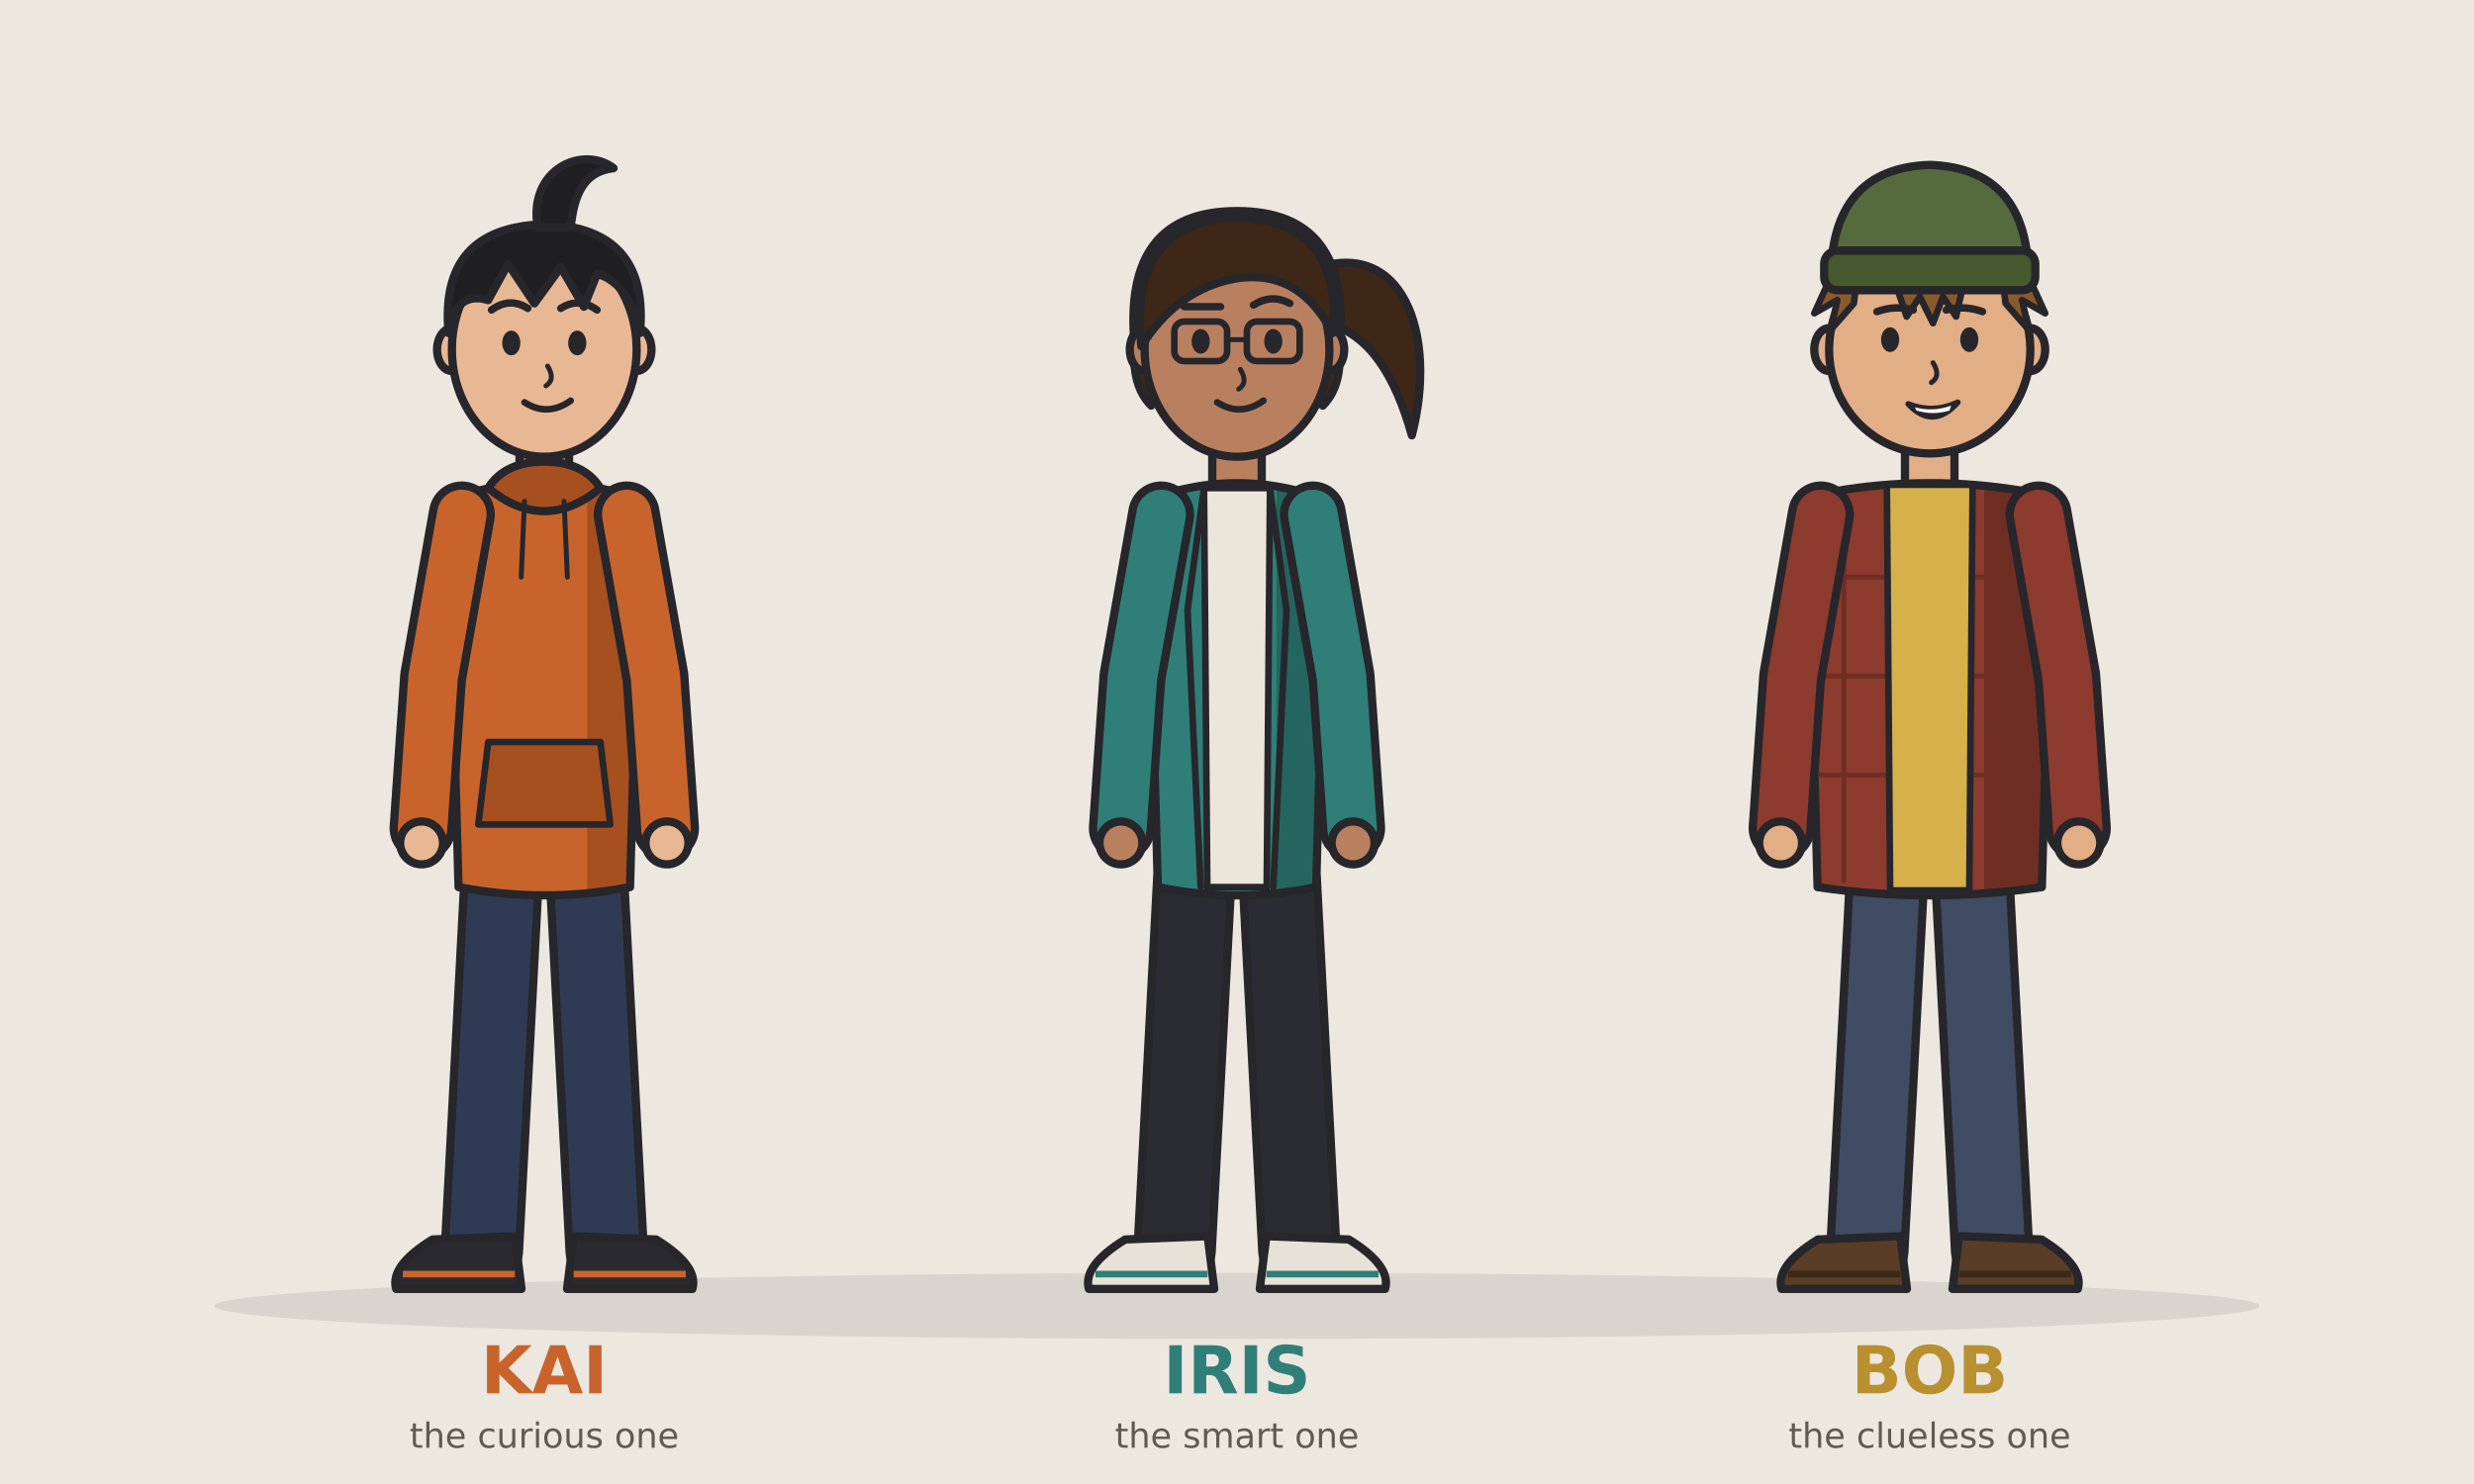
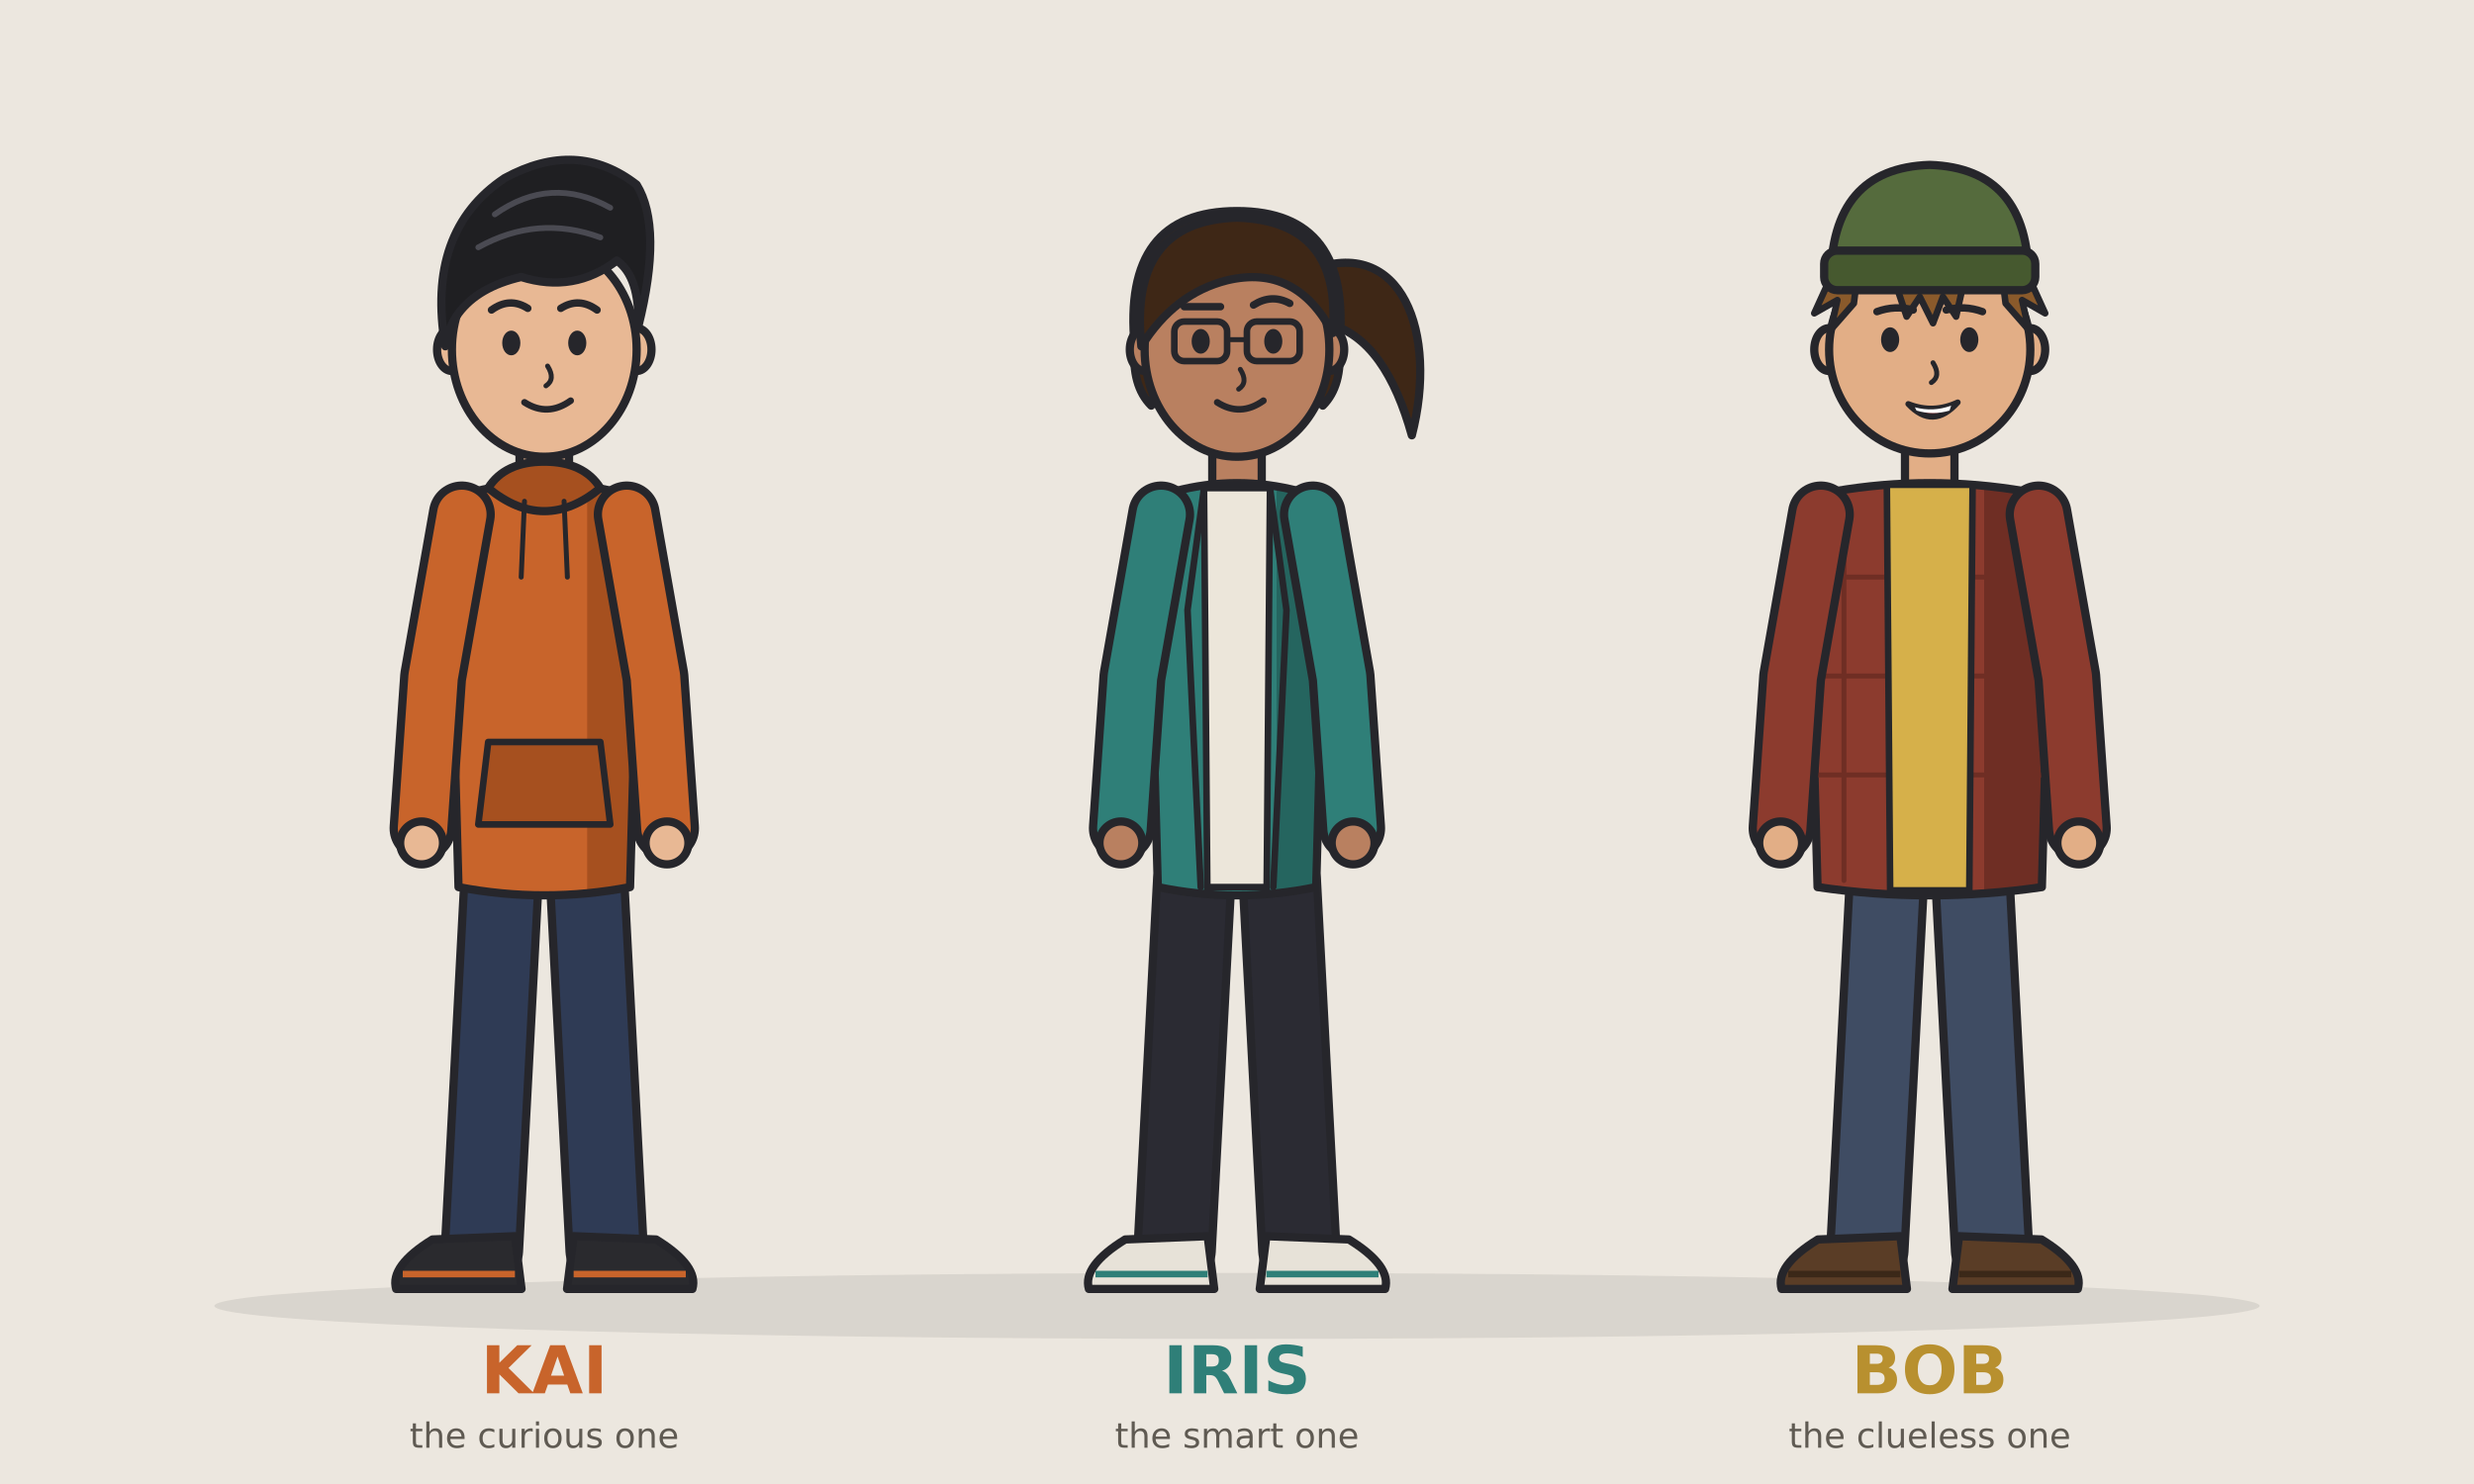
<svg xmlns="http://www.w3.org/2000/svg" viewBox="0 0 1500 900" width="1500" height="900">
  <rect width="1500" height="900" fill="#ece7df" />
  <ellipse cx="750" cy="792" rx="620" ry="20" fill="#000" opacity=".08" />
  <g transform="translate(330 790) scale(1.0 1.0)">
    <path d="M-26.0 -255.0 L-31.9 -143.2 L-37.8 -32.3" fill="none" stroke="#26262b" stroke-width="50" stroke-linecap="round" stroke-linejoin="round" />
    <path d="M-26.0 -255.0 L-31.9 -143.2 L-37.8 -32.3" fill="none" stroke="#2f3b55" stroke-width="40" stroke-linecap="round" stroke-linejoin="round" />
    <path d="M-17.8 -40.3 L-67.8 -38.3 Q-93.8 -22.3 -89.8 -8.3 L-13.8 -8.3 Z" fill="#2a2a2e" stroke="#26262b" stroke-width="5" stroke-linejoin="round" />
    <path d="M-17.8 -17.3 L-85.8 -17.3" stroke="#c8642b" stroke-width="4" />
    <path d="M26.0 -255.0 L31.9 -143.2 L37.8 -32.3" fill="none" stroke="#26262b" stroke-width="50" stroke-linecap="round" stroke-linejoin="round" />
    <path d="M26.0 -255.0 L31.9 -143.2 L37.8 -32.3" fill="none" stroke="#2f3b55" stroke-width="40" stroke-linecap="round" stroke-linejoin="round" />
    <path d="M17.8 -40.3 L67.8 -38.3 Q93.8 -22.3 89.8 -8.3 L13.8 -8.3 Z" fill="#2a2a2e" stroke="#26262b" stroke-width="5" stroke-linejoin="round" />
    <path d="M17.8 -17.3 L85.8 -17.3" stroke="#c8642b" stroke-width="4" />
    <g transform="translate(0 0) rotate(0 0 -255)">
      <rect x="-15" y="-522" width="30" height="36" fill="#e8b894" stroke="#26262b" stroke-width="5" />
      <path d="M-42 -492 Q-58 -490 -58 -470 L-52 -252 Q0 -242 52 -252 L58 -470 Q58 -490 42 -492 Q0 -502 -42 -492 Z" fill="#c8642b" />
      <path d="M26 -496 Q58 -490 58 -470 L52 -252 Q35 -248 26 -247 Z" fill="#a6501f" />
      <path d="M-42 -492 Q-58 -490 -58 -470 L-52 -252 Q0 -242 52 -252 L58 -470 Q58 -490 42 -492 Q0 -502 -42 -492 Z" fill="none" stroke="#26262b" stroke-width="5" stroke-linejoin="round" />
      <path d="M-34 -494 Q0 -466 34 -494 Q24 -510 0 -510 Q-24 -510 -34 -494 Z" fill="#a6501f" stroke="#26262b" stroke-width="5" stroke-linejoin="round" />
      <path d="M-12 -486 L-14 -440 M12 -486 L14 -440" fill="none" stroke="#26262b" stroke-width="3" stroke-linecap="round" stroke-linejoin="round" />
      <path d="M-34 -340 L34 -340 L40 -290 L-40 -290 Z" fill="#a6501f" stroke="#26262b" stroke-width="4" stroke-linejoin="round" />
      <g transform="rotate(0 0 -515)">
        <ellipse cx="-56" cy="-578" rx="9" ry="13" fill="#e8b894" stroke="#26262b" stroke-width="5" />
        <ellipse cx="56" cy="-578" rx="9" ry="13" fill="#e8b894" stroke="#26262b" stroke-width="5" />
        <ellipse cx="0" cy="-578" rx="56" ry="65" fill="#e8b894" stroke="#26262b" stroke-width="5" />
-         <path d="M-58 -588 Q-64 -652 0 -654 Q64 -652 58 -588 Q52 -618 32 -624 L24 -604 L10 -628 L-6 -606 L-22 -630 L-34 -608 Q-54 -614 -58 -588 Z" fill="#1f1f22" stroke="#26262b" stroke-width="5" stroke-linejoin="round" />
-         <path d="M-4 -652 C-10 -688 24 -702 42 -688 C24 -686 18 -672 16 -652 Z" fill="#1f1f22" stroke="#26262b" stroke-width="5" stroke-linejoin="round" />
+         <path d="M-60 -580 Q-72 -650 -24 -682 Q20 -706 56 -678 Q72 -652 57 -592 Q58 -622 44 -632 Q18 -612 -14 -622 Q-40 -616 -52 -600 Q-58 -592 -60 -580 Z" fill="#1f1f22" stroke="#26262b" stroke-width="5" stroke-linejoin="round" />
+         <path d="M-30 -660 Q4 -684 40 -664" fill="none" stroke="#4a4a52" stroke-width="3.5" stroke-linecap="round" stroke-linejoin="round" />
+         <path d="M-40 -640 Q-4 -660 34 -646" fill="none" stroke="#4a4a52" stroke-width="3.5" stroke-linecap="round" stroke-linejoin="round" />
        <ellipse cx="-20.0" cy="-582.0" rx="5.5" ry="7.5" fill="#26262b" />
        <ellipse cx="20.0" cy="-582.0" rx="5.5" ry="7.5" fill="#26262b" />
        <path d="M-10 -603 Q-21 -610 -32 -602" fill="none" stroke="#26262b" stroke-width="4.5" stroke-linecap="round" stroke-linejoin="round" />
        <path d="M10 -603 Q21 -610 32 -602" fill="none" stroke="#26262b" stroke-width="4.5" stroke-linecap="round" stroke-linejoin="round" />
        <path d="M2 -568 Q7 -560 1 -556" fill="none" stroke="#26262b" stroke-width="3" stroke-linecap="round" stroke-linejoin="round" />
        <path d="M-12 -546 Q2 -537 16 -547" fill="none" stroke="#26262b" stroke-width="4" stroke-linecap="round" stroke-linejoin="round" />
      </g>
      <path d="M-50.0 -478.0 L-67.4 -379.5 L-73.8 -287.7" fill="none" stroke="#26262b" stroke-width="40" stroke-linecap="round" stroke-linejoin="round" />
      <path d="M-50.0 -478.0 L-67.4 -379.5 L-73.8 -287.7" fill="none" stroke="#c8642b" stroke-width="30" stroke-linecap="round" stroke-linejoin="round" />
      <circle cx="-74.4" cy="-278.8" r="13" fill="#e8b894" stroke="#26262b" stroke-width="5" />
      <path d="M50.0 -478.0 L67.4 -379.5 L73.8 -287.7" fill="none" stroke="#26262b" stroke-width="40" stroke-linecap="round" stroke-linejoin="round" />
      <path d="M50.0 -478.0 L67.4 -379.5 L73.8 -287.7" fill="none" stroke="#c8642b" stroke-width="30" stroke-linecap="round" stroke-linejoin="round" />
      <circle cx="74.4" cy="-278.8" r="13" fill="#e8b894" stroke="#26262b" stroke-width="5" />
    </g>
  </g>
  <text x="330" y="845" text-anchor="middle" font-family="DejaVu Sans, Arial" font-size="40" fill="#c8642b" font-weight="bold">KAI</text>
  <text x="330" y="878" text-anchor="middle" font-family="DejaVu Sans, Arial" font-size="21" fill="#5f5a52">the curious one</text>
  <g transform="translate(750 790) scale(1.0 1.0)">
    <path d="M-26.0 -255.0 L-31.9 -143.2 L-37.8 -32.3" fill="none" stroke="#26262b" stroke-width="50" stroke-linecap="round" stroke-linejoin="round" />
    <path d="M-26.0 -255.0 L-31.9 -143.2 L-37.8 -32.3" fill="none" stroke="#2b2b33" stroke-width="40" stroke-linecap="round" stroke-linejoin="round" />
    <path d="M-17.8 -40.3 L-67.8 -38.3 Q-93.8 -22.3 -89.8 -8.3 L-13.8 -8.3 Z" fill="#e7e2d8" stroke="#26262b" stroke-width="5" stroke-linejoin="round" />
    <path d="M-17.8 -17.3 L-85.8 -17.3" stroke="#2f7f78" stroke-width="4" />
    <path d="M26.0 -255.0 L31.9 -143.2 L37.8 -32.3" fill="none" stroke="#26262b" stroke-width="50" stroke-linecap="round" stroke-linejoin="round" />
    <path d="M26.0 -255.0 L31.9 -143.2 L37.8 -32.3" fill="none" stroke="#2b2b33" stroke-width="40" stroke-linecap="round" stroke-linejoin="round" />
    <path d="M17.8 -40.3 L67.8 -38.3 Q93.8 -22.3 89.8 -8.3 L13.8 -8.3 Z" fill="#e7e2d8" stroke="#26262b" stroke-width="5" stroke-linejoin="round" />
    <path d="M17.8 -17.3 L85.8 -17.3" stroke="#2f7f78" stroke-width="4" />
    <g transform="translate(0 0) rotate(0 0 -255)">
      <rect x="-15" y="-522" width="30" height="36" fill="#b98060" stroke="#26262b" stroke-width="5" />
      <path d="M-38 -492 Q-54 -490 -54 -470 L-48 -252 Q0 -242 48 -252 L54 -470 Q54 -490 38 -492 Q0 -502 -38 -492 Z" fill="#2f7f78" />
      <path d="M24 -496 Q54 -490 54 -470 L48 -252 Q32 -248 24 -247 Z" fill="#25655f" />
      <path d="M-38 -492 Q-54 -490 -54 -470 L-48 -252 Q0 -242 48 -252 L54 -470 Q54 -490 38 -492 Q0 -502 -38 -492 Z" fill="none" stroke="#26262b" stroke-width="5" stroke-linejoin="round" />
      <path d="M-20 -494 L20 -494 L18 -252 L-18 -252 Z" fill="#ece6da" stroke="#26262b" stroke-width="4" />
      <path d="M-20 -494 L-30 -420 L-22 -252 M20 -494 L30 -420 L22 -252" fill="none" stroke="#26262b" stroke-width="4" stroke-linecap="round" stroke-linejoin="round" />
      <g transform="rotate(0 0 -515)">
        <path d="M44 -626 C100 -648 122 -588 106 -526 C96 -562 80 -588 54 -594 Z" fill="#3e2716" stroke="#26262b" stroke-width="5" stroke-linejoin="round" />
        <path d="M-62 -580 Q-70 -662 0 -662 Q70 -662 62 -580 Q64 -556 52 -544 Q46 -566 40 -578 L-40 -578 Q-46 -566 -52 -544 Q-64 -556 -62 -580 Z" fill="#3e2716" stroke="#26262b" stroke-width="5" stroke-linejoin="round" />
        <ellipse cx="-56" cy="-578" rx="9" ry="13" fill="#b98060" stroke="#26262b" stroke-width="5" />
        <ellipse cx="56" cy="-578" rx="9" ry="13" fill="#b98060" stroke="#26262b" stroke-width="5" />
        <ellipse cx="0" cy="-578" rx="56" ry="65" fill="#b98060" stroke="#26262b" stroke-width="5" />
        <path d="M-58 -580 Q-66 -656 0 -658 Q64 -656 58 -588 Q36 -630 -6 -620 Q-38 -612 -58 -580 Z" fill="#3e2716" stroke="#26262b" stroke-width="5" stroke-linejoin="round" />
        <ellipse cx="-22.0" cy="-583.0" rx="5.5" ry="7.5" fill="#26262b" />
        <ellipse cx="22.0" cy="-583.0" rx="5.5" ry="7.5" fill="#26262b" />
        <rect x="-38" y="-595" width="32" height="24" rx="6" fill="none" stroke="#26262b" stroke-width="4" />
        <rect x="6" y="-595" width="32" height="24" rx="6" fill="none" stroke="#26262b" stroke-width="4" />
        <path d="M-6 -584 L6 -584" fill="none" stroke="#26262b" stroke-width="3" stroke-linecap="round" stroke-linejoin="round" />
        <path d="M-10 -604 Q-21 -604 -32 -604" fill="none" stroke="#26262b" stroke-width="4.5" stroke-linecap="round" stroke-linejoin="round" />
        <path d="M10 -605 Q21 -612 32 -606" fill="none" stroke="#26262b" stroke-width="4.5" stroke-linecap="round" stroke-linejoin="round" />
        <path d="M2 -566 Q7 -558 1 -554" fill="none" stroke="#26262b" stroke-width="3" stroke-linecap="round" stroke-linejoin="round" />
        <path d="M-12 -546 Q2 -537 16 -547" fill="none" stroke="#26262b" stroke-width="4" stroke-linecap="round" stroke-linejoin="round" />
      </g>
      <path d="M-46.0 -478.0 L-63.4 -379.5 L-69.8 -287.7" fill="none" stroke="#26262b" stroke-width="40" stroke-linecap="round" stroke-linejoin="round" />
      <path d="M-46.0 -478.0 L-63.4 -379.5 L-69.8 -287.7" fill="none" stroke="#2f7f78" stroke-width="30" stroke-linecap="round" stroke-linejoin="round" />
      <circle cx="-70.4" cy="-278.8" r="13" fill="#b98060" stroke="#26262b" stroke-width="5" />
      <path d="M46.0 -478.0 L63.4 -379.5 L69.8 -287.7" fill="none" stroke="#26262b" stroke-width="40" stroke-linecap="round" stroke-linejoin="round" />
      <path d="M46.0 -478.0 L63.4 -379.5 L69.8 -287.7" fill="none" stroke="#2f7f78" stroke-width="30" stroke-linecap="round" stroke-linejoin="round" />
      <circle cx="70.4" cy="-278.8" r="13" fill="#b98060" stroke="#26262b" stroke-width="5" />
    </g>
  </g>
  <text x="750" y="845" text-anchor="middle" font-family="DejaVu Sans, Arial" font-size="40" fill="#2f7f78" font-weight="bold">IRIS</text>
  <text x="750" y="878" text-anchor="middle" font-family="DejaVu Sans, Arial" font-size="21" fill="#5f5a52">the smart one</text>
  <g transform="translate(1170 790) scale(1.0 1.0)">
    <path d="M-26.0 -255.0 L-31.9 -143.2 L-37.8 -32.3" fill="none" stroke="#26262b" stroke-width="50" stroke-linecap="round" stroke-linejoin="round" />
    <path d="M-26.0 -255.0 L-31.9 -143.2 L-37.8 -32.3" fill="none" stroke="#3f4c63" stroke-width="40" stroke-linecap="round" stroke-linejoin="round" />
    <path d="M-17.8 -40.3 L-67.8 -38.3 Q-93.8 -22.3 -89.8 -8.3 L-13.8 -8.3 Z" fill="#5a3d26" stroke="#26262b" stroke-width="5" stroke-linejoin="round" />
    <path d="M-17.8 -17.3 L-85.8 -17.3" stroke="#3b2818" stroke-width="4" />
    <path d="M26.0 -255.0 L31.9 -143.2 L37.8 -32.3" fill="none" stroke="#26262b" stroke-width="50" stroke-linecap="round" stroke-linejoin="round" />
    <path d="M26.0 -255.0 L31.9 -143.2 L37.8 -32.3" fill="none" stroke="#3f4c63" stroke-width="40" stroke-linecap="round" stroke-linejoin="round" />
    <path d="M17.8 -40.3 L67.8 -38.3 Q93.8 -22.3 89.8 -8.3 L13.8 -8.3 Z" fill="#5a3d26" stroke="#26262b" stroke-width="5" stroke-linejoin="round" />
    <path d="M17.8 -17.3 L85.8 -17.3" stroke="#3b2818" stroke-width="4" />
    <g transform="translate(0 0) rotate(0 0 -255)">
      <rect x="-15" y="-522" width="30" height="36" fill="#e2ae86" stroke="#26262b" stroke-width="5" />
      <path d="M-58 -492 Q-74 -490 -74 -470 L-68 -252 Q0 -242 68 -252 L74 -470 Q74 -490 58 -492 Q0 -502 -58 -492 Z" fill="#8c3b2e" />
      <path d="M33 -496 Q74 -490 74 -470 L68 -252 Q44 -248 33 -247 Z" fill="#6f2e24" />
      <path d="M-58 -492 Q-74 -490 -74 -470 L-68 -252 Q0 -242 68 -252 L74 -470 Q74 -490 58 -492 Q0 -502 -58 -492 Z" fill="none" stroke="#26262b" stroke-width="5" stroke-linejoin="round" />
      <path d="M-70 -440 L-26 -440 M26 -440 L70 -440" fill="none" stroke="#6f2e24" stroke-width="3" stroke-linecap="round" stroke-linejoin="round" />
      <path d="M-70 -380 L-26 -380 M26 -380 L70 -380" fill="none" stroke="#6f2e24" stroke-width="3" stroke-linecap="round" stroke-linejoin="round" />
      <path d="M-70 -320 L-26 -320 M26 -320 L70 -320" fill="none" stroke="#6f2e24" stroke-width="3" stroke-linecap="round" stroke-linejoin="round" />
      <path d="M-52 -488 L-52 -256" fill="none" stroke="#6f2e24" stroke-width="3" stroke-linecap="round" stroke-linejoin="round" />
      <path d="M52 -488 L52 -256" fill="none" stroke="#6f2e24" stroke-width="3" stroke-linecap="round" stroke-linejoin="round" />
      <path d="M-26 -496 L26 -496 L24 -250 L-24 -250 Z" fill="#d6b04a" stroke="#26262b" stroke-width="4" />
      <g transform="rotate(0 0 -515)">
        <ellipse cx="-61" cy="-578" rx="9" ry="13" fill="#e2ae86" stroke="#26262b" stroke-width="5" />
        <ellipse cx="61" cy="-578" rx="9" ry="13" fill="#e2ae86" stroke="#26262b" stroke-width="5" />
        <ellipse cx="0" cy="-578" rx="61" ry="63" fill="#e2ae86" stroke="#26262b" stroke-width="5" />
        <ellipse cx="-24.0" cy="-584.0" rx="5.5" ry="7.5" fill="#26262b" />
        <ellipse cx="24.0" cy="-584.0" rx="5.5" ry="7.5" fill="#26262b" />
        <path d="M2 -570 Q7 -562 1 -558" fill="none" stroke="#26262b" stroke-width="3" stroke-linecap="round" stroke-linejoin="round" />
        <path d="M-13 -545 Q2 -529 17 -546 Q2 -539 -13 -545 Z" fill="#5a1f22" stroke="#26262b" stroke-width="3.5" stroke-linejoin="round" />
        <path d="M-9 -543 Q2 -540 13 -544 L12 -541 Q2 -538 -8 -541 Z" fill="#fff" />
        <path d="M-60 -622 L-70 -600 L-56 -608 L-60 -590 L-46 -606 L-44 -622 Z" fill="#8a5a2b" stroke="#26262b" stroke-width="4" stroke-linejoin="round" />
        <path d="M60 -622 L70 -600 L56 -608 L60 -590 L46 -606 L44 -622 Z" fill="#8a5a2b" stroke="#26262b" stroke-width="4" stroke-linejoin="round" />
        <path d="M-20 -616 L-14 -598 L-6 -610 L2 -594 L8 -610 L16 -598 L20 -616 Z" fill="#8a5a2b" stroke="#26262b" stroke-width="4" stroke-linejoin="round" />
        <path d="M-60 -620 Q-60 -688 0 -690 Q60 -688 60 -620 Z" fill="#556b3d" stroke="#26262b" stroke-width="5" />
        <rect x="-64" y="-638" width="128" height="24" rx="8" fill="#46592f" stroke="#26262b" stroke-width="5" />
        <path d="M-10 -602 Q-21 -605 -32 -601" fill="none" stroke="#26262b" stroke-width="4.5" stroke-linecap="round" stroke-linejoin="round" />
        <path d="M10 -602 Q21 -605 32 -601" fill="none" stroke="#26262b" stroke-width="4.5" stroke-linecap="round" stroke-linejoin="round" />
      </g>
      <path d="M-66.0 -478.0 L-83.4 -379.5 L-89.8 -287.7" fill="none" stroke="#26262b" stroke-width="40" stroke-linecap="round" stroke-linejoin="round" />
      <path d="M-66.0 -478.0 L-83.4 -379.5 L-89.8 -287.7" fill="none" stroke="#8c3b2e" stroke-width="30" stroke-linecap="round" stroke-linejoin="round" />
      <circle cx="-90.4" cy="-278.8" r="13" fill="#e2ae86" stroke="#26262b" stroke-width="5" />
      <path d="M66.0 -478.0 L83.4 -379.5 L89.8 -287.7" fill="none" stroke="#26262b" stroke-width="40" stroke-linecap="round" stroke-linejoin="round" />
      <path d="M66.0 -478.0 L83.4 -379.5 L89.8 -287.7" fill="none" stroke="#8c3b2e" stroke-width="30" stroke-linecap="round" stroke-linejoin="round" />
      <circle cx="90.4" cy="-278.8" r="13" fill="#e2ae86" stroke="#26262b" stroke-width="5" />
    </g>
  </g>
  <text x="1170" y="845" text-anchor="middle" font-family="DejaVu Sans, Arial" font-size="40" fill="#b8902f" font-weight="bold">BOB</text>
  <text x="1170" y="878" text-anchor="middle" font-family="DejaVu Sans, Arial" font-size="21" fill="#5f5a52">the clueless one</text>
</svg>
